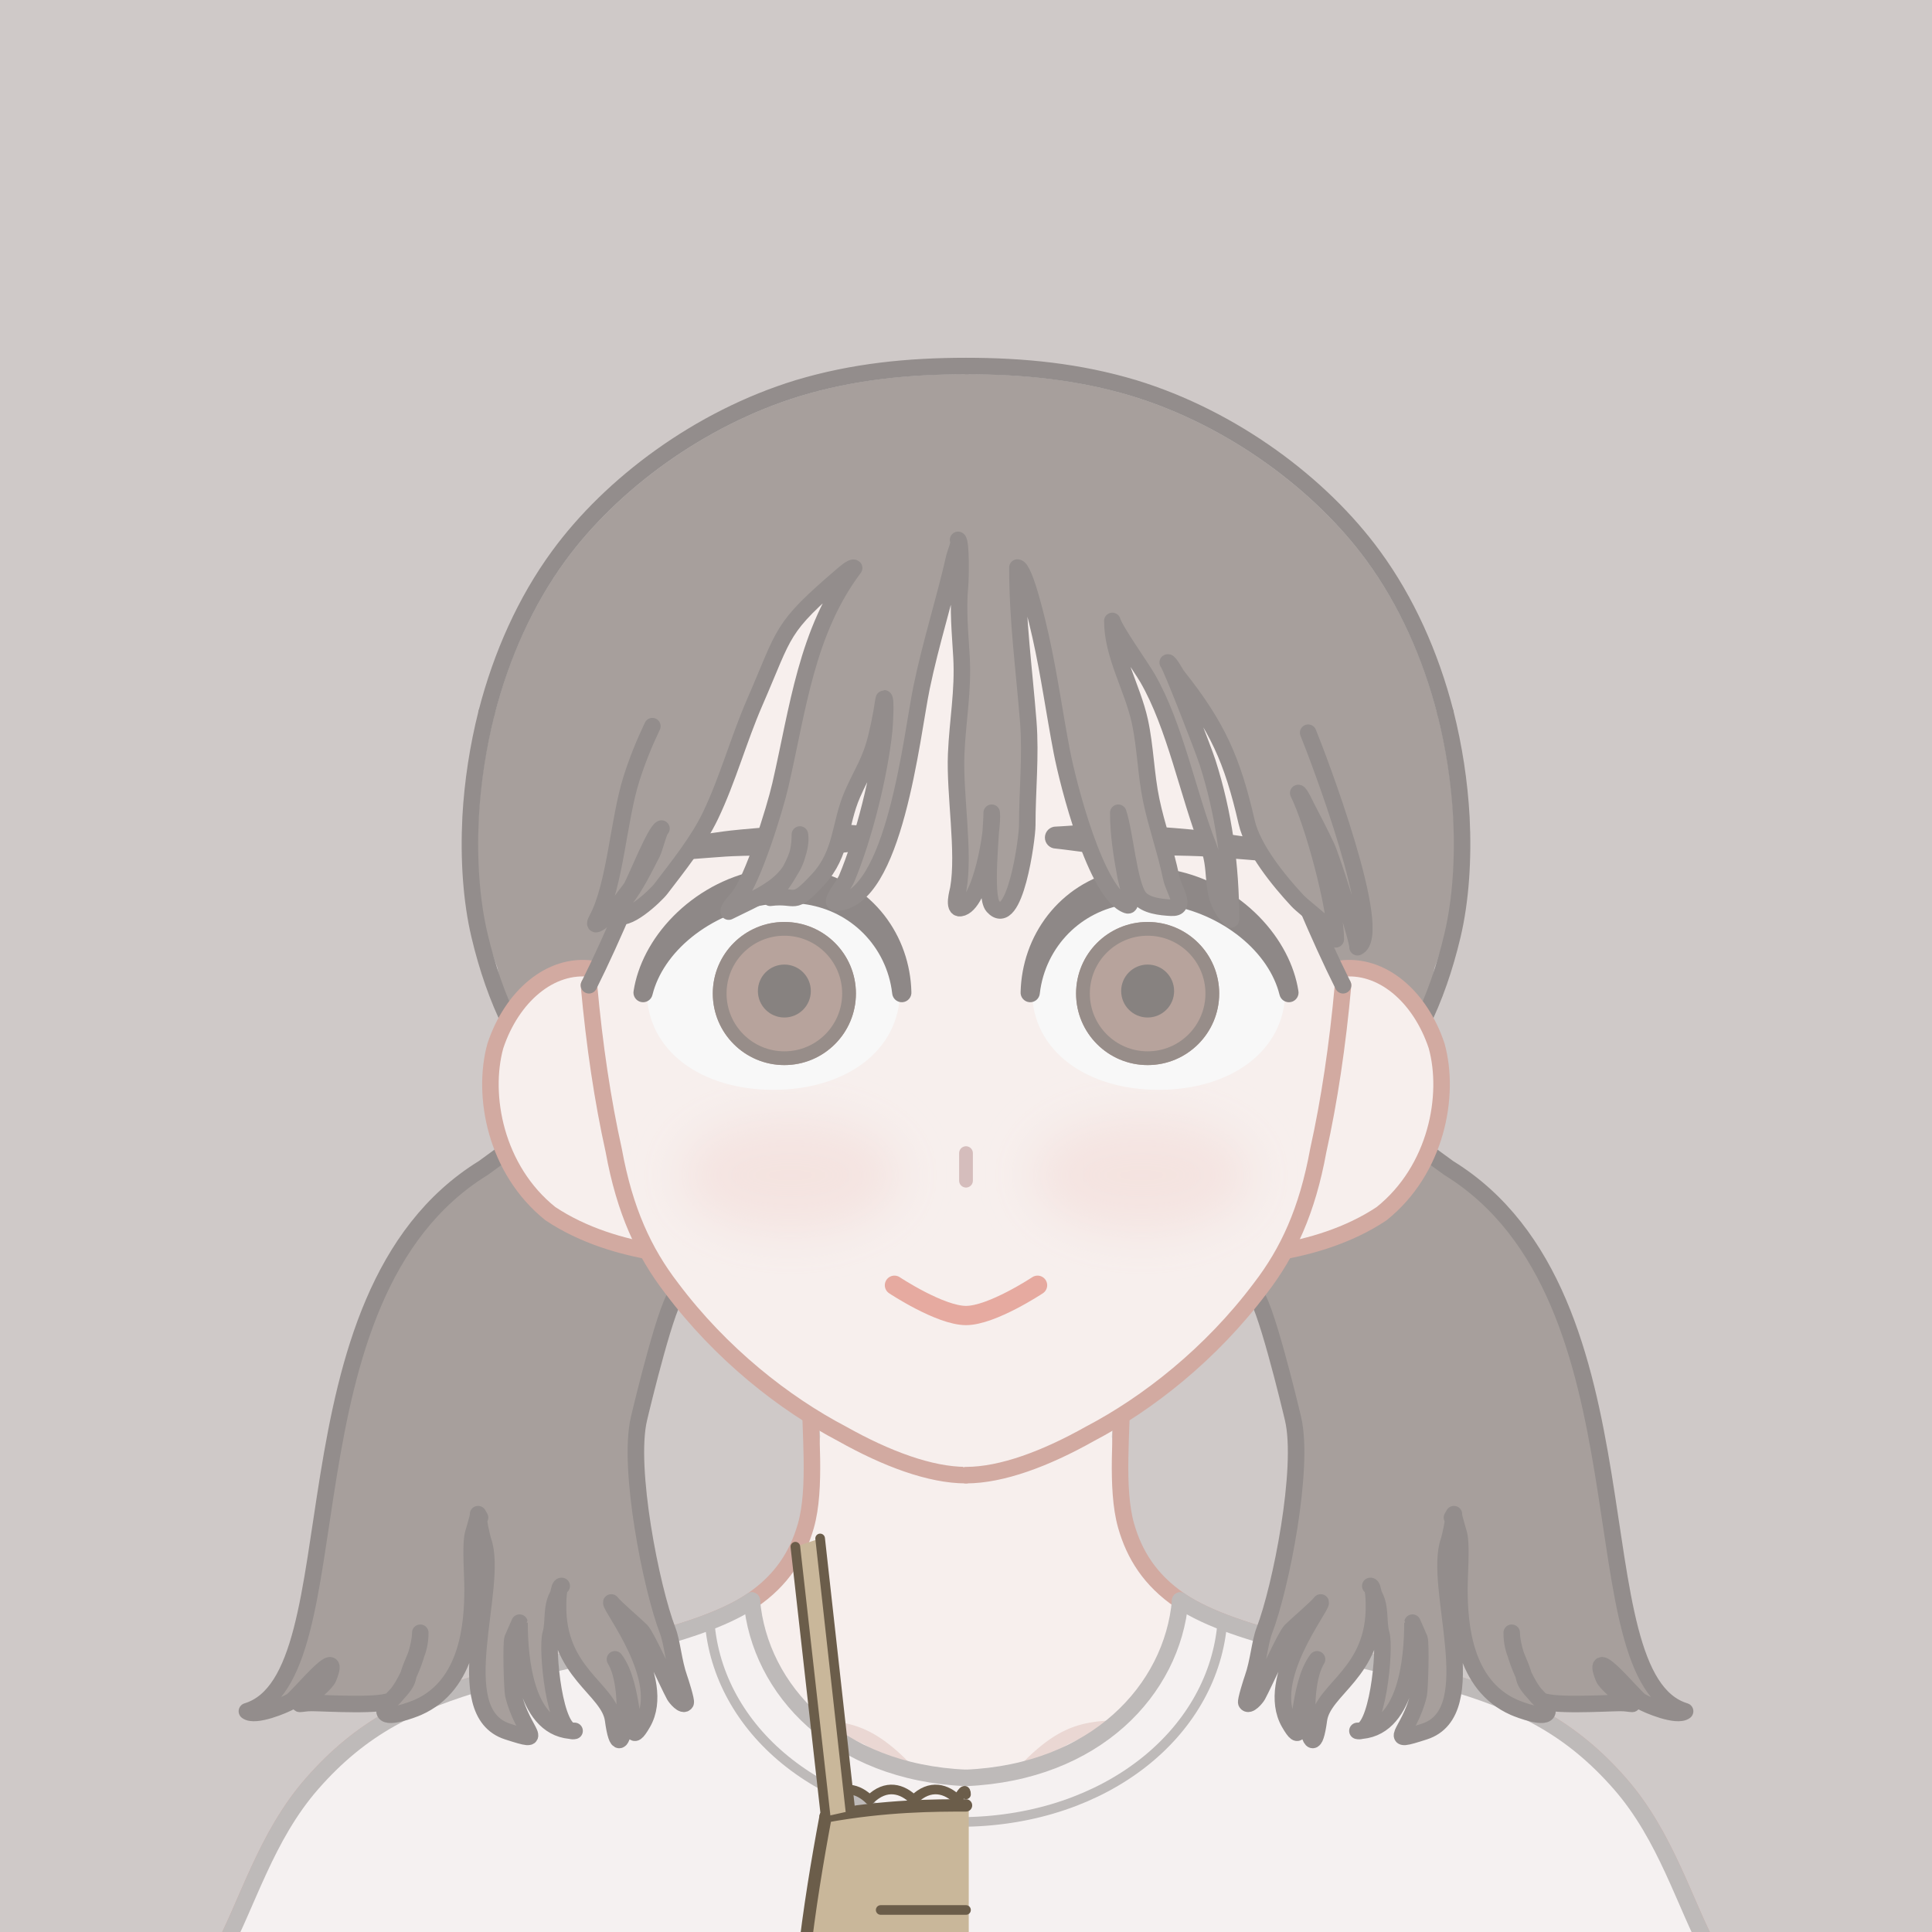
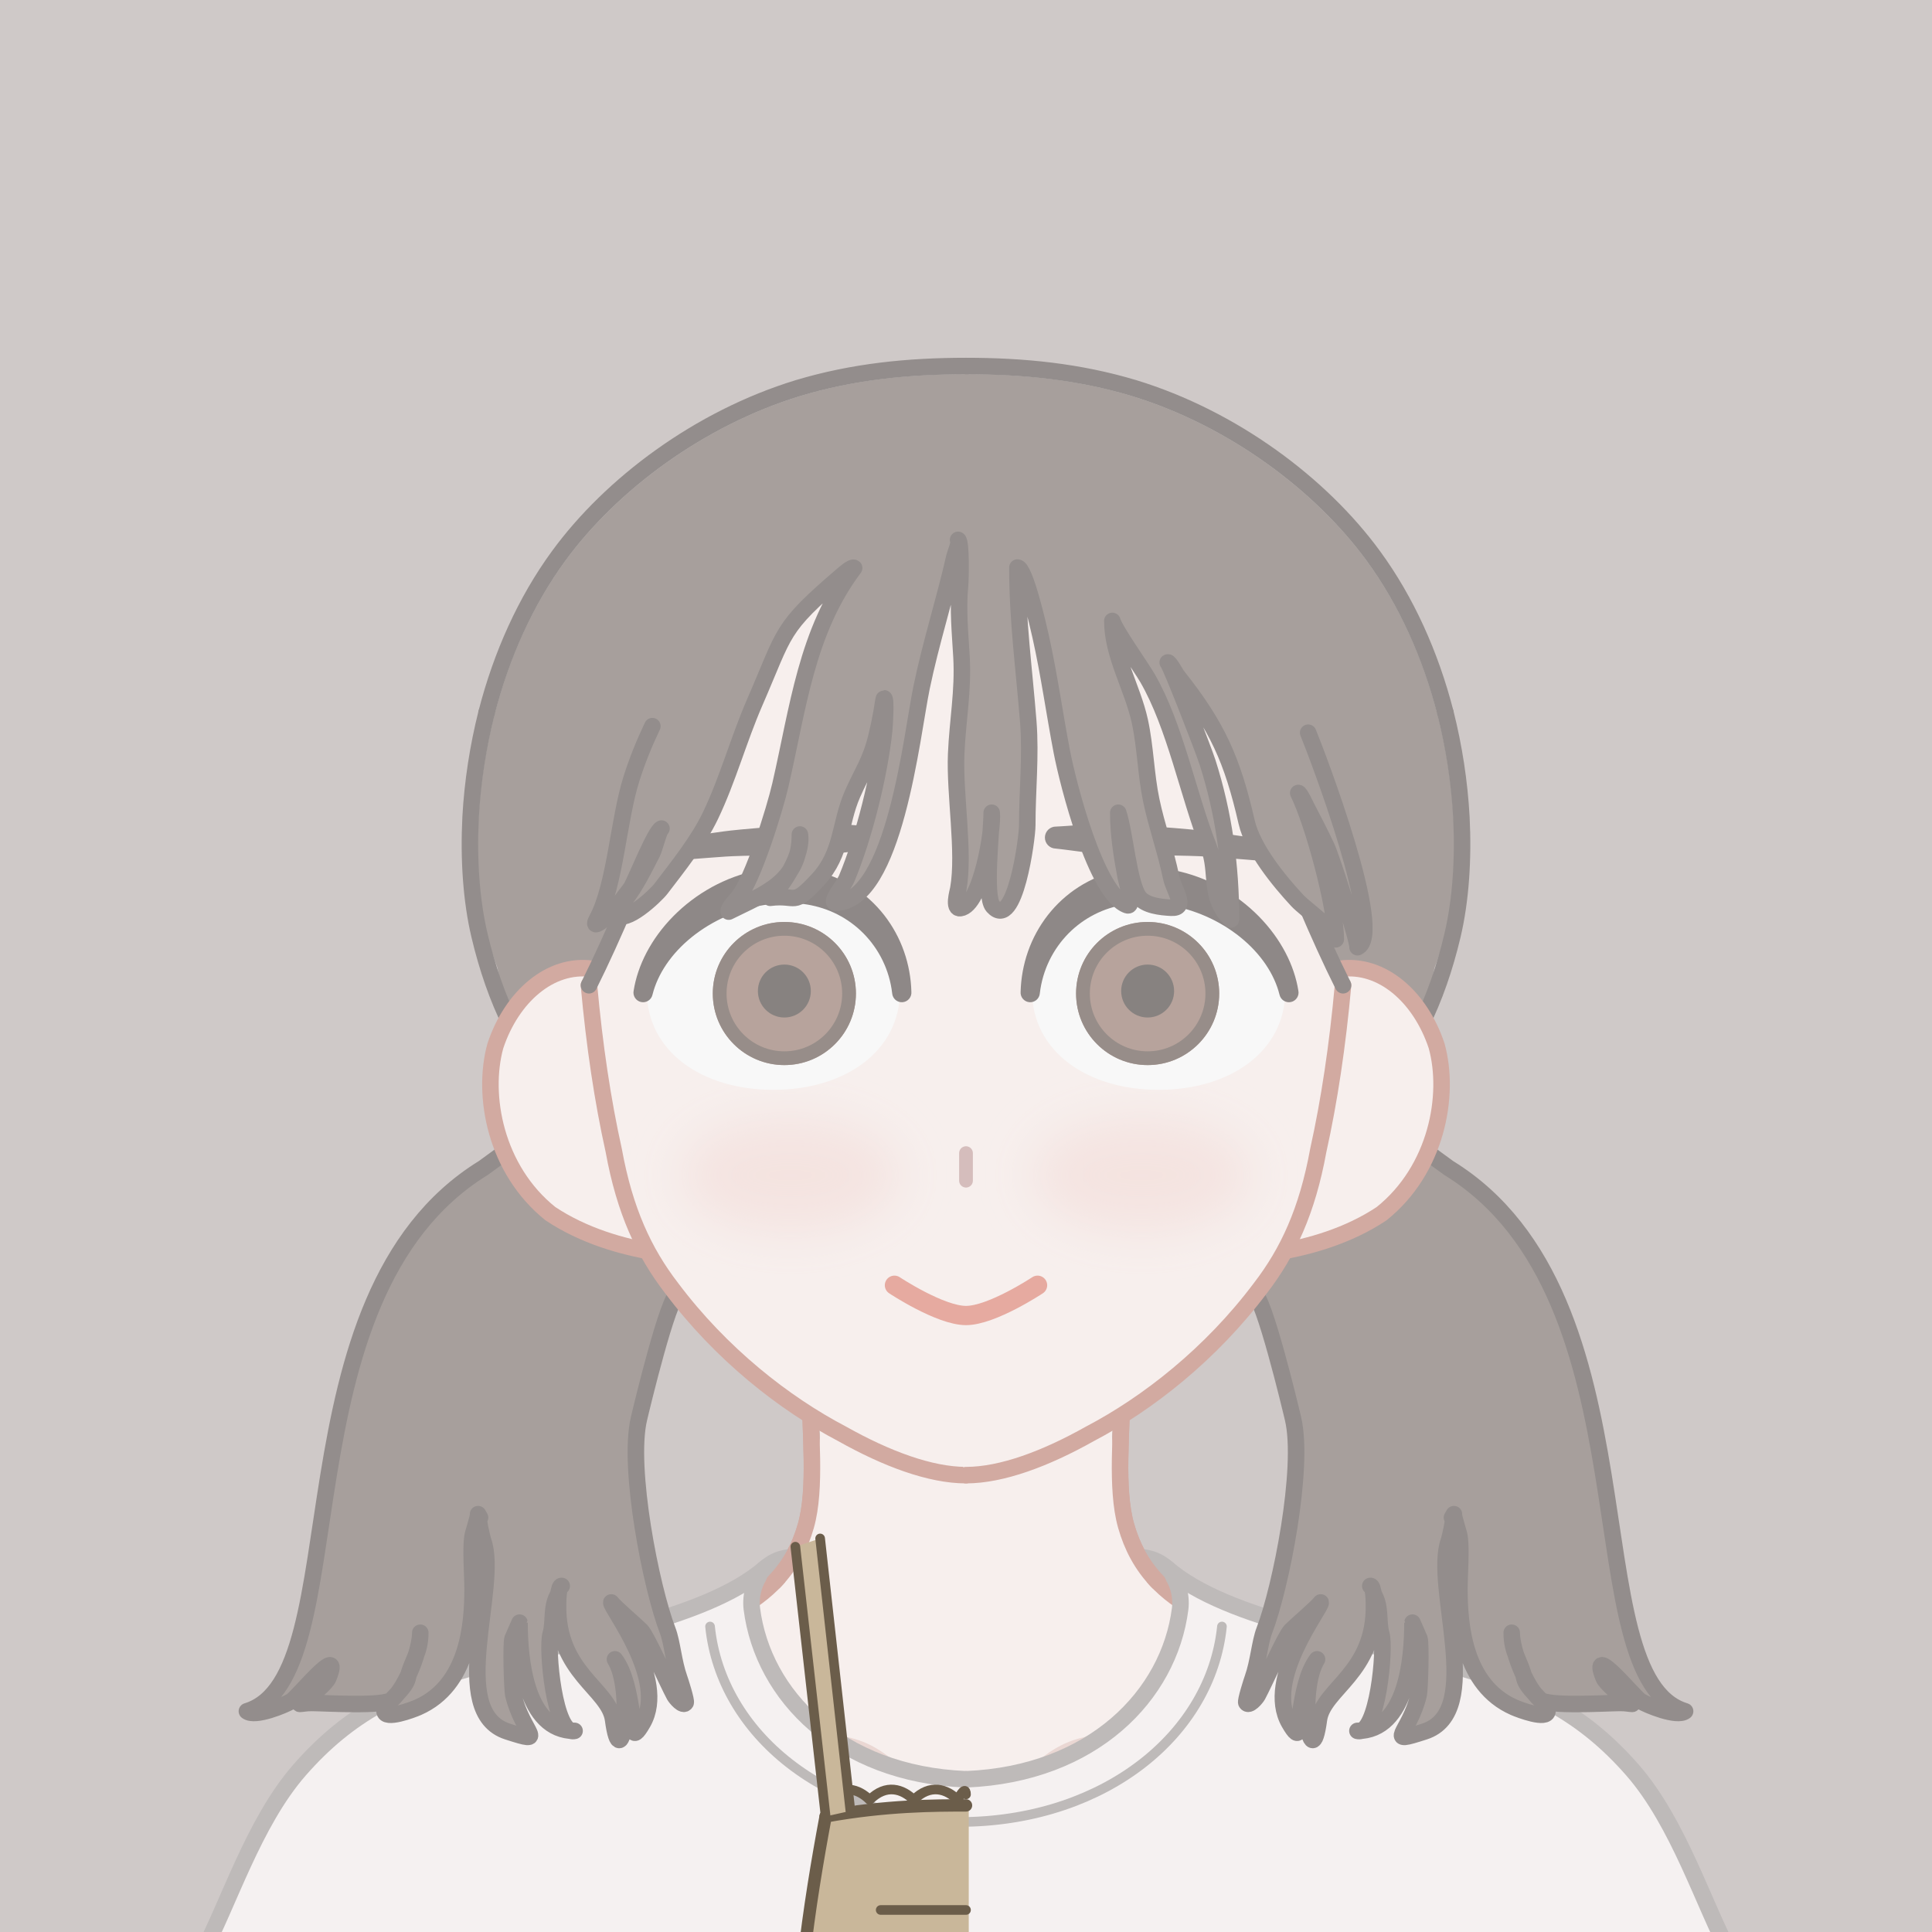
<svg xmlns="http://www.w3.org/2000/svg" width="702" height="702" viewBox="0 0 702 702">
  <g id="_ref">
    <g opacity="0.5">
      <defs>
-         <clipPath id="makeup-blush-clip-path-31">
+         <clipPath id="makeup-blush-clip-path-32">
          <path d="M215.154 389.2 L359.154 389.2 L359.154 464.8 L215.154 464.8 Z" />
        </clipPath>
-         <filter id="makeup-blush-filter-11" filterUnits="userSpaceOnUse" x="218.154" y="377" width="138" height="100" color-interpolation-filters="sRGB">
+         <filter id="makeup-blush-filter-12" filterUnits="userSpaceOnUse" x="218.154" y="377" width="138" height="100" color-interpolation-filters="sRGB">
          <feGaussianBlur in="SourceGraphic" stdDeviation="9" color-interpolation-filters="linearRGB" />
        </filter>
-         <clipPath id="cg-eye1">
+         <clipPath id="cg-eye2">
          <path d="M242 360 C242 338 262 326 288 326 C314 326 334 338 334 360 C334 382 314 396 288 396 C262 396 242 382 242 360 Z" fill="#ffffff" />
        </clipPath>
      </defs>
      <rect width="702" height="702" fill="#ada19f" />
      <g data-layer="body">
        <g>
          <g>
            <path d="M296 490 L298 522 C293.615 554.385 304.615 564.885 259.333 589.667 L210.333 604.167 C118.615 622.385 119.615 639.385 96.5 675.5 L80.5 709 L352 712 L352 490 Z" fill="#fdeeea" />
            <path d="M80.177 709.772 C89.948 691.718 96.554 667.356 113.323 648.166 C131.428 627.449 150.416 618.37 176.588 610.801 C209.733 601.215 252.656 595.455 273.168 581.575 C284.163 574.134 289.86 564.776 292.817 554.408 C296.711 540.759 294.236 520.005 294.407 505.93 C294.426 504.332 294.448 497.885 294.448 490.885" fill="none" stroke="#b46352" stroke-width="6" stroke-linecap="round" stroke-linejoin="round" />
-             <path d="M206.199 621.718 C242.115 627.218 260.37 624.907 278.628 626.62 C302.176 628.831 310.481 624.084 328.115 641.718" fill="none" stroke="#b46352" stroke-width="5" stroke-linecap="round" opacity="0.35" />
+             <path d="M208.379 623.077 C244.052 629.981 262.383 628.387 280.56 630.815 C304.003 633.947 312.488 629.53 329.417 647.841" fill="none" stroke="#b46352" stroke-width="5" stroke-linecap="round" opacity="0.35" />
          </g>
        </g>
        <g transform="translate(702 0) scale(-1 1)">
          <g>
            <path d="M296 490 L298 522 C293.615 554.385 304.615 564.885 259.333 589.667 L210.333 604.167 C118.615 622.385 119.615 639.385 96.5 675.5 L80.5 709 L352 712 L352 490 Z" fill="#fdeeea" />
            <path d="M80.177 709.772 C89.948 691.718 96.554 667.356 113.323 648.166 C131.428 627.449 150.416 618.37 176.588 610.801 C209.733 601.215 252.656 595.455 273.168 581.575 C284.163 574.134 289.86 564.776 292.817 554.408 C296.711 540.759 294.236 520.005 294.407 505.93 C294.426 504.332 294.448 497.885 294.448 490.885" fill="none" stroke="#b46352" stroke-width="6" stroke-linecap="round" stroke-linejoin="round" />
-             <path d="M206.199 621.718 C242.115 627.218 260.37 624.907 278.628 626.62 C302.176 628.831 310.481 624.084 328.115 641.718" fill="none" stroke="#b46352" stroke-width="5" stroke-linecap="round" opacity="0.35" />
+             <path d="M208.379 623.077 C244.052 629.981 262.383 628.387 280.56 630.815 C304.003 633.947 312.488 629.53 329.417 647.841" fill="none" stroke="#b46352" stroke-width="5" stroke-linecap="round" opacity="0.35" />
          </g>
        </g>
      </g>
      <g data-layer="cloth">
        <g>
          <g>
-             <path d="M273.168 581.575 C252.656 595.455 209.733 601.215 176.588 610.801 C150.416 618.37 131.428 627.449 113.323 648.166 C96.554 667.356 89.948 691.718 80.177 709.772 L76 712 L352 712 L352 646 C304 644 276 614 273.168 581.575 Z" fill="#f9f2f1" />
-             <path d="M273.168 581.575 C252.656 595.455 209.733 601.215 176.588 610.801 C150.416 618.37 131.428 627.449 113.323 648.166 C96.554 667.356 89.948 691.718 80.177 709.772" fill="none" stroke="#8b8382" stroke-width="6" stroke-linecap="round" stroke-linejoin="round" />
-             <path d="M273.168 581.575 C276 614 304 644 351 646" fill="none" stroke="#8b8382" stroke-width="6" stroke-linecap="round" stroke-linejoin="round" />
+             <path d="M287.879 565.797 C284.026 565.994 281.02 567.296 278.753 569.214" fill="none" stroke="#8b8382" stroke-width="6" stroke-linecap="round" stroke-linejoin="round" />
+           </g>
+           <g>
+             <path d="M273.168 575.575 C243.359 590.119 202.733 597.965 169.588 607.551 C129.859 621.619 123.678 627.449 105.573 648.166 C88.804 667.356 85.948 688.218 76.177 706.272 L73.25 712.25 L352 712 L352 646 C304 644 274.109 614.869 273.168 575.575 Z" fill="#f9f2f1" />
+             <path d="M278.001 569.742 C255.95 589.066 205.233 596.215 172.088 605.801 C145.916 613.37 126.928 622.449 108.823 643.166 C92.054 662.356 82.948 692.218 73.177 710.272" fill="none" stroke="#8b8382" stroke-width="6" stroke-linecap="round" stroke-linejoin="round" />
            <path d="M258 591 C262 630 300 661 351 662" fill="none" stroke="#8b8382" stroke-width="3.5" stroke-linecap="round" stroke-linejoin="round" />
-           </g>
-         </g>
-         <g transform="translate(702 0) scale(-1 1)">
-           <g>
-             <path d="M273.168 581.575 C252.656 595.455 209.733 601.215 176.588 610.801 C150.416 618.37 131.428 627.449 113.323 648.166 C96.554 667.356 89.948 691.718 80.177 709.772 L76 712 L352 712 L352 646 C304 644 276 614 273.168 581.575 Z" fill="#f9f2f1" />
-             <path d="M273.168 581.575 C252.656 595.455 209.733 601.215 176.588 610.801 C150.416 618.37 131.428 627.449 113.323 648.166 C96.554 667.356 89.948 691.718 80.177 709.772" fill="none" stroke="#8b8382" stroke-width="6" stroke-linecap="round" stroke-linejoin="round" />
-             <path d="M273.168 581.575 C276 614 304 644 351 646" fill="none" stroke="#8b8382" stroke-width="6" stroke-linecap="round" stroke-linejoin="round" />
+             <path d="M278.753 569.214 C274.101 573.151 272.561 579.686 273.19 584.598 C277.219 616.041 304.972 644.552 350.75 646.5" fill="none" stroke="#8b8382" stroke-width="6" stroke-linecap="round" stroke-linejoin="round" />
+           </g>
+         </g>
+         <g transform="translate(702 0) scale(-1 1)">
+           <g>
+             <path d="M287.879 565.797 C284.026 565.994 281.02 567.296 278.753 569.214" fill="none" stroke="#8b8382" stroke-width="6" stroke-linecap="round" stroke-linejoin="round" />
+           </g>
+           <g>
+             <path d="M273.168 575.575 C243.359 590.119 202.733 597.965 169.588 607.551 C129.859 621.619 123.678 627.449 105.573 648.166 C88.804 667.356 85.948 688.218 76.177 706.272 L73.25 712.25 L352 712 L352 646 C304 644 274.109 614.869 273.168 575.575 Z" fill="#f9f2f1" />
+             <path d="M278.001 569.742 C255.95 589.066 205.233 596.215 172.088 605.801 C145.916 613.37 126.928 622.449 108.823 643.166 C92.054 662.356 82.948 692.218 73.177 710.272" fill="none" stroke="#8b8382" stroke-width="6" stroke-linecap="round" stroke-linejoin="round" />
            <path d="M258 591 C262 630 300 661 351 662" fill="none" stroke="#8b8382" stroke-width="3.5" stroke-linecap="round" stroke-linejoin="round" />
+             <path d="M278.753 569.214 C274.101 573.151 272.561 579.686 273.19 584.598 C277.219 616.041 304.972 644.552 350.75 646.5" fill="none" stroke="#8b8382" stroke-width="6" stroke-linecap="round" stroke-linejoin="round" />
+           </g>
+         </g>
+       </g>
+       <g data-layer="skinNeck">
+         <g>
+           <g>
+             <path d="M352 577.869 L352 490 L296 490 L298 522 C294.607 547.062 300.427 559.017 282.246 574.628" fill="#fdeeea" />
+             <path d="M281.339 574.764 C287.189 568.716 290.703 561.82 292.817 554.408 C296.711 540.759 294.236 520.005 294.407 505.93 C294.426 504.332 294.448 497.885 294.448 490.885" fill="none" stroke="#b46352" stroke-width="6" stroke-linecap="round" stroke-linejoin="round" />
+           </g>
+         </g>
+         <g transform="translate(702 0) scale(-1 1)">
+           <g>
+             <path d="M352 577.869 L352 490 L296 490 L298 522 C294.607 547.062 300.427 559.017 282.246 574.628" fill="#fdeeea" />
+             <path d="M281.339 574.764 C287.189 568.716 290.703 561.82 292.817 554.408 C296.711 540.759 294.236 520.005 294.407 505.93 C294.426 504.332 294.448 497.885 294.448 490.885" fill="none" stroke="#b46352" stroke-width="6" stroke-linecap="round" stroke-linejoin="round" />
          </g>
        </g>
      </g>
      <g data-layer="hairMid">
        <g>
          <g>
            <path d="M246.346 470.051 C252.058 457.884 251.33 448.199 243.07 434.669 C238.956 426.719 237.325 420.839 228.711 415.289 C206.623 401.069 195.92 409.499 175.625 424.389 C99.328 471.409 130.552 609.403 89.711 621.793 C92.696 624.063 103.403 619.583 105.822 618.153 C108.255 616.713 124.757 596.133 119.336 609.653 C118.582 611.533 113.631 615.683 111.427 617.133 C106.635 620.283 109.057 618.723 113.403 618.773 C118.927 618.823 139.489 620.153 142.388 617.583 C147.818 612.773 152.711 599.273 152.711 593.263 C152.711 600.773 149.385 603.763 148.149 609.773 C147.304 613.873 139.593 619.023 139.706 621.733 C139.843 625.043 149.803 621.283 151.883 620.363 C170.299 612.233 171.711 589.693 171.711 577.413 C171.711 572.163 170.979 563.063 171.67 558.353 C171.876 556.953 173.9 551.093 173.711 550.173 C173.96 550.589 174.197 551.005 174.421 551.422 L174.11 550.922 C173.439 551.258 175.192 558.829 175.579 559.922 C181.477 576.576 162.297 622.015 184.409 629.153 C199.261 633.947 190.038 630.137 186.546 615.971 C186.03 613.875 185.61 597.159 186.226 595.409 C186.446 594.785 188.796 589.666 188.777 589.589 C188.777 602.195 190.785 628.922 208.777 628.922 C201.455 630.753 198.534 598.933 200.068 593.773 C201.338 589.499 200.169 584.271 202.538 579.84 C203.243 578.52 203.238 576.081 204.11 576.256 C202.849 576.003 202.797 581.895 202.777 582.922 C202.285 607.842 221.252 613.552 222.777 624.922 C225.695 646.676 230.392 614.04 223.444 602.922 C227.157 607.873 228.466 615.721 229.444 621.589 C230.324 626.871 228.975 634.026 233.57 626.033 C242.692 610.164 221.67 584.015 222.11 582.256 C223.525 584.142 230.728 590.225 232.983 592.471 C235.024 594.505 242.514 611.398 245.016 616.038 C245.475 616.889 248.24 620.248 249.146 618.672 C249.502 618.052 247.263 611.007 246.804 609.719 C244.719 603.857 244.271 596.797 242.595 592.453 C236.61 576.947 227.965 533.366 232.163 515.515 C233.177 511.198 242.851 470.916 246.346 470.051 Z" fill="#5d4e48" stroke="#352a27" stroke-width="6" stroke-linecap="round" stroke-linejoin="round" />
          </g>
        </g>
        <g transform="translate(702 0) scale(-1 1)">
          <g>
            <path d="M246.346 470.051 C252.058 457.884 251.33 448.199 243.07 434.669 C238.956 426.719 237.325 420.839 228.711 415.289 C206.623 401.069 195.92 409.499 175.625 424.389 C99.328 471.409 130.552 609.403 89.711 621.793 C92.696 624.063 103.403 619.583 105.822 618.153 C108.255 616.713 124.757 596.133 119.336 609.653 C118.582 611.533 113.631 615.683 111.427 617.133 C106.635 620.283 109.057 618.723 113.403 618.773 C118.927 618.823 139.489 620.153 142.388 617.583 C147.818 612.773 152.711 599.273 152.711 593.263 C152.711 600.773 149.385 603.763 148.149 609.773 C147.304 613.873 139.593 619.023 139.706 621.733 C139.843 625.043 149.803 621.283 151.883 620.363 C170.299 612.233 171.711 589.693 171.711 577.413 C171.711 572.163 170.979 563.063 171.67 558.353 C171.876 556.953 173.9 551.093 173.711 550.173 C173.96 550.589 174.197 551.005 174.421 551.422 L174.11 550.922 C173.439 551.258 175.192 558.829 175.579 559.922 C181.477 576.576 162.297 622.015 184.409 629.153 C199.261 633.947 190.038 630.137 186.546 615.971 C186.03 613.875 185.61 597.159 186.226 595.409 C186.446 594.785 188.796 589.666 188.777 589.589 C188.777 602.195 190.785 628.922 208.777 628.922 C201.455 630.753 198.534 598.933 200.068 593.773 C201.338 589.499 200.169 584.271 202.538 579.84 C203.243 578.52 203.238 576.081 204.11 576.256 C202.849 576.003 202.797 581.895 202.777 582.922 C202.285 607.842 221.252 613.552 222.777 624.922 C225.695 646.676 230.392 614.04 223.444 602.922 C227.157 607.873 228.466 615.721 229.444 621.589 C230.324 626.871 228.975 634.026 233.57 626.033 C242.692 610.164 221.67 584.015 222.11 582.256 C223.525 584.142 230.728 590.225 232.983 592.471 C235.024 594.505 242.514 611.398 245.016 616.038 C245.475 616.889 248.24 620.248 249.146 618.672 C249.502 618.052 247.263 611.007 246.804 609.719 C244.719 603.857 244.271 596.797 242.595 592.453 C236.61 576.947 227.965 533.366 232.163 515.515 C233.177 511.198 242.851 470.916 246.346 470.051 Z" fill="#5d4e48" stroke="#352a27" stroke-width="6" stroke-linecap="round" stroke-linejoin="round" />
          </g>
        </g>
      </g>
      <g data-layer="hairBase">
        <g>
          <g>
            <path d="M352 381.448 L352 135.951 L351.016 135.951 C330.344 135.951 310.656 137.919 290.968 143.826 C255.53 154.654 224.03 178.279 205.327 203.873 C186.623 229.467 175.795 262.936 173.826 297.39 C172.842 317.077 174.811 336.765 180.717 351.531 C182.027 358.081 184.209 364.632 187.262 370.602 C187.365 370.682 201.168 393.038 203.562 396.448 C204.832 398.257 211.612 404.019 213.517 405.842 C223.248 415.153 227.833 417.061 239.562 423.948 C253.821 432.321 287.168 441.633 303.192 437.819 C328.028 431.907 350.54 430.17 351.074 398.222 C351.102 396.519 351.452 381.949 352 381.448 Z" fill="#5d4e48" />
          </g>
          <g>
            <path d="M351 133 C330 133 310 135 290 141 C254 152 222 176 203 202 C191 218.4 182.2 238 176.8 259" fill="none" stroke="#352a27" stroke-width="6" stroke-linecap="round" stroke-linejoin="round" />
          </g>
          <g>
            <path d="M176.8 259 C173.7 271.3 171.7 284.1 171 297 C170.247 312.067 171.196 327.134 174.275 340.064 C179.731 362.97 189.199 384.12 205.639 400.625 C218.159 413.194 231.61 422.103 248.042 428.491 C248.47 428.658 248.896 428.816 249.319 428.964 C252.635 430.122 260.334 430.818 262.896 432.282" fill="none" stroke="#352a27" stroke-width="6" stroke-linecap="round" stroke-linejoin="round" />
          </g>
        </g>
        <g transform="translate(702 0) scale(-1 1)">
          <g>
            <path d="M352 381.448 L352 135.951 L351.016 135.951 C330.344 135.951 310.656 137.919 290.968 143.826 C255.53 154.654 224.03 178.279 205.327 203.873 C186.623 229.467 175.795 262.936 173.826 297.39 C172.842 317.077 174.811 336.765 180.717 351.531 C182.027 358.081 184.209 364.632 187.262 370.602 C187.365 370.682 201.168 393.038 203.562 396.448 C204.832 398.257 211.612 404.019 213.517 405.842 C223.248 415.153 227.833 417.061 239.562 423.948 C253.821 432.321 287.168 441.633 303.192 437.819 C328.028 431.907 350.54 430.17 351.074 398.222 C351.102 396.519 351.452 381.949 352 381.448 Z" fill="#5d4e48" />
          </g>
          <g>
            <path d="M351 133 C330 133 310 135 290 141 C254 152 222 176 203 202 C191 218.4 182.2 238 176.8 259" fill="none" stroke="#352a27" stroke-width="6" stroke-linecap="round" stroke-linejoin="round" />
          </g>
          <g>
            <path d="M176.8 259 C173.7 271.3 171.7 284.1 171 297 C170.247 312.067 171.196 327.134 174.275 340.064 C179.731 362.97 189.199 384.12 205.639 400.625 C218.159 413.194 231.61 422.103 248.042 428.491 C248.47 428.658 248.896 428.816 249.319 428.964 C252.635 430.122 260.334 430.818 262.896 432.282" fill="none" stroke="#352a27" stroke-width="6" stroke-linecap="round" stroke-linejoin="round" />
          </g>
        </g>
      </g>
      <g data-layer="ear">
        <g>
          <g>
            <path d="M215 352 C200 350 186 362 180 380 C175 398 180 425 200 441 C212 449 226 453 238 455 L225 380 Z" fill="#fdeeea" />
            <path d="M215 352 C200 350 186 362 180 380 C175 398 180 425 200 441 C212 449 226 453 238 455" fill="none" stroke="#b46352" stroke-width="6" stroke-linecap="round" stroke-linejoin="round" />
          </g>
        </g>
        <g transform="translate(702 0) scale(-1 1)">
          <g>
            <path d="M215 352 C200 350 186 362 180 380 C175 398 180 425 200 441 C212 449 226 453 238 455 L225 380 Z" fill="#fdeeea" />
            <path d="M215 352 C200 350 186 362 180 380 C175 398 180 425 200 441 C212 449 226 453 238 455" fill="none" stroke="#b46352" stroke-width="6" stroke-linecap="round" stroke-linejoin="round" />
          </g>
        </g>
      </g>
      <g data-layer="face">
        <g>
          <g>
            <path d="M352 200 L351 200 C322 200 296 208 278 228 C262 246 250 272 240 298 C232 318 223 340 214 358 C216 380 219 400 223 418 C227 440 234 455 244 468 C262 492 285 510 306 521 C322 530 338 536 351 536 L352 536 Z" fill="#fdeeea" />
            <path d="M214 358 C216 380 219 400 223 418 C227 440 234 455 244 468 C262 492 285 510 306 521 C322 530 338 536 351 536" fill="none" stroke="#b46352" stroke-width="6" stroke-linecap="round" stroke-linejoin="round" />
          </g>
        </g>
        <g transform="translate(702 0) scale(-1 1)">
          <g>
            <path d="M352 200 L351 200 C322 200 296 208 278 228 C262 246 250 272 240 298 C232 318 223 340 214 358 C216 380 219 400 223 418 C227 440 234 455 244 468 C262 492 285 510 306 521 C322 530 338 536 351 536 L352 536 Z" fill="#fdeeea" />
            <path d="M214 358 C216 380 219 400 223 418 C227 440 234 455 244 468 C262 492 285 510 306 521 C322 530 338 536 351 536" fill="none" stroke="#b46352" stroke-width="6" stroke-linecap="round" stroke-linejoin="round" />
          </g>
        </g>
      </g>
      <g data-layer="makeup">
        <g>
          <g>
-             <g clip-path="url(#makeup-blush-clip-path-31)">
-               <g filter="url(#makeup-blush-filter-11)">
+             <g clip-path="url(#makeup-blush-clip-path-32)">
+               <g filter="url(#makeup-blush-filter-12)">
                <ellipse cx="287.154" cy="427" rx="40" ry="21" fill="#f3bfb8" opacity="0.5" />
              </g>
            </g>
          </g>
        </g>
        <g transform="translate(702 0) scale(-1 1)">
          <g>
-             <g clip-path="url(#makeup-blush-clip-path-31)">
-               <g filter="url(#makeup-blush-filter-11)">
+             <g clip-path="url(#makeup-blush-clip-path-32)">
+               <g filter="url(#makeup-blush-filter-12)">
                <ellipse cx="287.154" cy="427" rx="40" ry="21" fill="#f3bfb8" opacity="0.5" />
              </g>
            </g>
          </g>
        </g>
      </g>
      <g data-layer="mouth">
        <g>
          <path d="M351 419 L351 429" fill="none" stroke="#b98a88" stroke-width="5" stroke-linecap="round" />
        </g>
        <g>
          <path d="M325 467 C325 467 341.59 478 351 478 C360.41 478 377 467 377 467" fill="none" stroke="#dc6450" stroke-width="7" stroke-linecap="round" stroke-linejoin="round" />
        </g>
      </g>
      <g data-layer="eye">
        <g transform="translate(285 361) scale(1) translate(-292 -361)">
          <path d="M242 360 C242 338 262 326 288 326 C314 326 334 338 334 360 C334 382 314 396 288 396 C262 396 242 382 242 360 Z" fill="#ffffff" />
-           <g clip-path="url(#cg-eye1)">
+           <g clip-path="url(#cg-eye2)">
            <g transform="translate(292 361) scale(0.26)">
              <g transform="translate(-110 -110) scale(1)">
                <g>
                  <circle cx="110" cy="110" r="100" fill="#7e5647" />
                  <circle cx="110" cy="106.526" r="37" fill="#1e1410" />
                </g>
              </g>
            </g>
            <circle cx="292" cy="361" r="23.5" fill="none" stroke="#3e2a22" stroke-width="5" />
          </g>
          <g>
            <polygon points="237.252,359.897 237.551,358.24 237.883,356.76 237.941,356.513 238.406,354.792 238.803,353.526 238.951,353.061 239.578,351.317 239.962,350.368 240.28,349.584 241.058,347.862 241.344,347.294 241.925,346.127 242.867,344.408 242.928,344.314 243.885,342.708 244.617,341.579 244.985,341.016 246.164,339.343 246.569,338.814 247.417,337.698 248.568,336.29 248.745,336.08 250.15,334.489 250.84,333.764 251.624,332.938 253.169,331.426 253.251,331.357 254.778,329.959 255.664,329.208 256.451,328.542 258.188,327.176 258.338,327.071 259.976,325.871 260.978,325.193 261.816,324.627 263.713,323.445 263.884,323.351 265.648,322.334 266.723,321.768 267.619,321.299 269.636,320.333 269.832,320.251 271.687,319.443 272.839,318.994 273.747,318.642 275.844,317.917 276.12,317.835 277.977,317.271 279.259,316.935 280.089,316.72 282.225,316.252 282.674,316.172 284.386,315.867 285.904,315.658 286.538,315.572 288.676,315.367 289.401,315.327 290.829,315.25 292.642,315.226 293.004,315.221 295.029,315.28 296.147,315.36 297.018,315.423 298.974,315.649 299.642,315.754 300.899,315.956 302.839,316.351 303.092,316.412 304.736,316.824 306.239,317.271 306.592,317.373 308.418,318.001 309.548,318.446 310.23,318.713 311.993,319.495 312.749,319.869 313.708,320.347 315.391,321.276 315.82,321.534 317.035,322.277 318.624,323.341 318.745,323.424 320.158,324.467 321.316,325.4 321.654,325.667 323.091,326.923 323.903,327.696 324.47,328.235 325.79,329.602 326.297,330.172 327.055,331.028 328.256,332.499 328.49,332.806 329.392,334.018 330.352,335.425 330.465,335.582 331.471,337.186 332.122,338.33 332.409,338.828 333.281,340.508 333.67,341.338 334.08,342.214 334.808,343.949 334.992,344.434 335.468,345.715 336.057,347.505 336.088,347.599 336.571,349.304 336.901,350.668 337.014,351.126 337.388,352.973 337.543,353.928 337.688,354.817 337.915,356.668 337.962,357.21 338.072,358.537 338.153,360.357 338.146,361.044 338.006,361.715 337.737,362.346 337.35,362.913 336.861,363.394 336.286,363.769 335.65,364.026 334.976,364.153 334.29,364.146 333.618,364.006 332.987,363.737 332.42,363.35 331.94,362.861 331.564,362.286 331.308,361.65 331.18,360.976 330.952,359.311 330.741,358.141 330.667,357.75 330.321,356.221 330.125,355.498 329.911,354.712 329.435,353.212 329.326,352.918 328.903,351.751 328.295,350.262 328.289,350.247 332.186,348.915 328.346,350.404 327.667,348.922 327.122,347.855 326.963,347.551 326.209,346.222 325.793,345.553 325.404,344.931 324.546,343.673 324.313,343.364 323.644,342.461 322.641,341.211 326.581,338.437 322.758,341.37 322.695,341.298 321.707,340.166 320.806,339.215 320.678,339.088 319.611,338.057 318.914,337.435 318.503,337.07 317.368,336.138 316.918,335.8 316.202,335.257 315.002,334.422 314.826,334.316 313.769,333.636 312.455,332.862 312.429,332.847 315.575,328.126 312.628,332.973 311.255,332.235 310.187,331.716 309.949,331.605 308.63,331.03 307.86,330.729 307.304,330.513 305.949,330.043 305.483,329.903 304.56,329.62 303.179,329.254 303.067,329.233 301.785,328.941 300.369,328.674 300.36,328.676 298.901,328.459 297.886,328.344 297.468,328.298 296.013,328.186 295.393,328.162 294.522,328.124 292.996,328.113 292.886,328.117 291.308,328.156 290.115,328.224 289.625,328.251 287.955,328.397 287.555,328.445 286.26,328.598 284.767,328.824 284.542,328.856 282.84,329.164 282.225,329.296 281.147,329.526 279.48,329.94 279.412,329.953 277.697,330.432 276.975,330.658 276,330.962 274.294,331.56 274.289,331.557 272.589,332.208 271.847,332.519 270.917,332.909 269.253,333.675 269.166,333.715 266.483,328.557 269.341,333.62 267.607,334.487 266.89,334.872 265.995,335.352 264.409,336.278 264.333,336.322 261.3,331.723 264.49,336.215 262.858,337.24 262.157,337.711 261.347,338.255 259.821,339.363 259.808,339.373 256.523,335.37 259.946,339.255 258.454,340.418 257.716,341.032 257.083,341.559 255.762,342.739 255.685,342.806 254.501,343.949 253.647,344.833 253.301,345.188 252.159,346.459 251.834,346.845 251.082,347.752 250.048,349.104 250.03,349.127 246.472,346.733 250.12,348.988 249.134,350.389 248.514,351.347 248.254,351.743 247.457,353.088 247.132,353.691 246.724,354.451 246.056,355.833 245.922,356.135 245.462,357.208 244.942,358.578 244.909,358.668 244.488,359.962 244.081,361.436 243.865,362.087 243.527,362.684 243.078,363.203 242.537,363.625 241.924,363.933 241.262,364.116 240.578,364.166 239.897,364.081 239.246,363.865 238.649,363.527 238.13,363.078 237.708,362.537 237.4,361.924 237.218,361.262 237.168,360.578" fill="#2b201d" />
          </g>
        </g>
        <g transform="translate(702 0) scale(-1 1)">
          <g transform="translate(285 361) scale(1) translate(-292 -361)">
            <path d="M242 360 C242 338 262 326 288 326 C314 326 334 338 334 360 C334 382 314 396 288 396 C262 396 242 382 242 360 Z" fill="#ffffff" />
-             <g clip-path="url(#cg-eye1)">
+             <g clip-path="url(#cg-eye2)">
              <g transform="translate(292 361) scale(0.26)">
                <g transform="translate(-110 -110) scale(1)">
                  <g>
                    <circle cx="110" cy="110" r="100" fill="#7e5647" />
                    <circle cx="110" cy="106.526" r="37" fill="#1e1410" />
                  </g>
                </g>
              </g>
              <circle cx="292" cy="361" r="23.5" fill="none" stroke="#3e2a22" stroke-width="5" />
            </g>
            <g>
              <polygon points="237.252,359.897 237.551,358.24 237.883,356.76 237.941,356.513 238.406,354.792 238.803,353.526 238.951,353.061 239.578,351.317 239.962,350.368 240.28,349.584 241.058,347.862 241.344,347.294 241.925,346.127 242.867,344.408 242.928,344.314 243.885,342.708 244.617,341.579 244.985,341.016 246.164,339.343 246.569,338.814 247.417,337.698 248.568,336.29 248.745,336.08 250.15,334.489 250.84,333.764 251.624,332.938 253.169,331.426 253.251,331.357 254.778,329.959 255.664,329.208 256.451,328.542 258.188,327.176 258.338,327.071 259.976,325.871 260.978,325.193 261.816,324.627 263.713,323.445 263.884,323.351 265.648,322.334 266.723,321.768 267.619,321.299 269.636,320.333 269.832,320.251 271.687,319.443 272.839,318.994 273.747,318.642 275.844,317.917 276.12,317.835 277.977,317.271 279.259,316.935 280.089,316.72 282.225,316.252 282.674,316.172 284.386,315.867 285.904,315.658 286.538,315.572 288.676,315.367 289.401,315.327 290.829,315.25 292.642,315.226 293.004,315.221 295.029,315.28 296.147,315.36 297.018,315.423 298.974,315.649 299.642,315.754 300.899,315.956 302.839,316.351 303.092,316.412 304.736,316.824 306.239,317.271 306.592,317.373 308.418,318.001 309.548,318.446 310.23,318.713 311.993,319.495 312.749,319.869 313.708,320.347 315.391,321.276 315.82,321.534 317.035,322.277 318.624,323.341 318.745,323.424 320.158,324.467 321.316,325.4 321.654,325.667 323.091,326.923 323.903,327.696 324.47,328.235 325.79,329.602 326.297,330.172 327.055,331.028 328.256,332.499 328.49,332.806 329.392,334.018 330.352,335.425 330.465,335.582 331.471,337.186 332.122,338.33 332.409,338.828 333.281,340.508 333.67,341.338 334.08,342.214 334.808,343.949 334.992,344.434 335.468,345.715 336.057,347.505 336.088,347.599 336.571,349.304 336.901,350.668 337.014,351.126 337.388,352.973 337.543,353.928 337.688,354.817 337.915,356.668 337.962,357.21 338.072,358.537 338.153,360.357 338.146,361.044 338.006,361.715 337.737,362.346 337.35,362.913 336.861,363.394 336.286,363.769 335.65,364.026 334.976,364.153 334.29,364.146 333.618,364.006 332.987,363.737 332.42,363.35 331.94,362.861 331.564,362.286 331.308,361.65 331.18,360.976 330.952,359.311 330.741,358.141 330.667,357.75 330.321,356.221 330.125,355.498 329.911,354.712 329.435,353.212 329.326,352.918 328.903,351.751 328.295,350.262 328.289,350.247 332.186,348.915 328.346,350.404 327.667,348.922 327.122,347.855 326.963,347.551 326.209,346.222 325.793,345.553 325.404,344.931 324.546,343.673 324.313,343.364 323.644,342.461 322.641,341.211 326.581,338.437 322.758,341.37 322.695,341.298 321.707,340.166 320.806,339.215 320.678,339.088 319.611,338.057 318.914,337.435 318.503,337.07 317.368,336.138 316.918,335.8 316.202,335.257 315.002,334.422 314.826,334.316 313.769,333.636 312.455,332.862 312.429,332.847 315.575,328.126 312.628,332.973 311.255,332.235 310.187,331.716 309.949,331.605 308.63,331.03 307.86,330.729 307.304,330.513 305.949,330.043 305.483,329.903 304.56,329.62 303.179,329.254 303.067,329.233 301.785,328.941 300.369,328.674 300.36,328.676 298.901,328.459 297.886,328.344 297.468,328.298 296.013,328.186 295.393,328.162 294.522,328.124 292.996,328.113 292.886,328.117 291.308,328.156 290.115,328.224 289.625,328.251 287.955,328.397 287.555,328.445 286.26,328.598 284.767,328.824 284.542,328.856 282.84,329.164 282.225,329.296 281.147,329.526 279.48,329.94 279.412,329.953 277.697,330.432 276.975,330.658 276,330.962 274.294,331.56 274.289,331.557 272.589,332.208 271.847,332.519 270.917,332.909 269.253,333.675 269.166,333.715 266.483,328.557 269.341,333.62 267.607,334.487 266.89,334.872 265.995,335.352 264.409,336.278 264.333,336.322 261.3,331.723 264.49,336.215 262.858,337.24 262.157,337.711 261.347,338.255 259.821,339.363 259.808,339.373 256.523,335.37 259.946,339.255 258.454,340.418 257.716,341.032 257.083,341.559 255.762,342.739 255.685,342.806 254.501,343.949 253.647,344.833 253.301,345.188 252.159,346.459 251.834,346.845 251.082,347.752 250.048,349.104 250.03,349.127 246.472,346.733 250.12,348.988 249.134,350.389 248.514,351.347 248.254,351.743 247.457,353.088 247.132,353.691 246.724,354.451 246.056,355.833 245.922,356.135 245.462,357.208 244.942,358.578 244.909,358.668 244.488,359.962 244.081,361.436 243.865,362.087 243.527,362.684 243.078,363.203 242.537,363.625 241.924,363.933 241.262,364.116 240.578,364.166 239.897,364.081 239.246,363.865 238.649,363.527 238.13,363.078 237.708,362.537 237.4,361.924 237.218,361.262 237.168,360.578" fill="#2b201d" />
            </g>
          </g>
        </g>
      </g>
      <g data-layer="hairLine">
        <g>
          <g>
            <path d="M351 200 C322 200 296 208 278 228 C262 246 250 272 240 298 C232 318 223 340 214 358" fill="none" stroke="#352a27" stroke-width="6" stroke-linecap="round" stroke-linejoin="round" />
          </g>
        </g>
        <g transform="translate(702 0) scale(-1 1)">
          <g>
            <path d="M351 200 C322 200 296 208 278 228 C262 246 250 272 240 298 C232 318 223 340 214 358" fill="none" stroke="#352a27" stroke-width="6" stroke-linecap="round" stroke-linejoin="round" />
          </g>
        </g>
      </g>
      <g data-layer="brow">
        <g>
          <g transform="translate(-7 0)">
            <g>
              <g>
                <path d="M251.563 304.691 L255.184 304.191 L258.804 303.682 L262.422 303.165 L264.202 302.909 L266.052 302.647 L269.671 302.131 L269.885 302.102 L272.476 301.783 L273.478 301.681 L276.448 301.377 L277.18 301.313 L280.822 300.993 L282.158 300.878 L284.513 300.7 L288.158 300.433 L290.032 300.3 L291.841 300.188 L295.489 299.974 L299.137 299.777 L300.11 299.728 L302.817 299.614 L306.468 299.48 L307.714 299.451 L308.96 299.444 L310.208 299.458 L311.456 299.489 L312.704 299.536 L312.854 299.541 L313.976 299.599 L315.225 299.674 L316.474 299.757 L317.723 299.845 L318.973 299.935 L320.222 300.025 L321.471 300.113 L322.72 300.195 L323.969 300.27 L325.218 300.335 L326 300.389 L326.757 300.595 L327.459 300.945 L328.079 301.424 L328.594 302.016 L328.983 302.696 L329.232 303.44 L329.332 304.218 L329.277 305 L329.072 305.757 L328.722 306.459 L328.242 307.079 L327.651 307.594 L326.97 307.983 L326.227 308.232 L325.449 308.332 L324.206 308.469 L322.964 308.615 L321.721 308.77 L320.479 308.93 L319.237 309.092 L317.995 309.254 L316.753 309.414 L315.511 309.568 L314.268 309.715 L313.174 309.837 L313.048 309.852 L311.806 309.982 L310.563 310.096 L309.319 310.193 L308.075 310.27 L306.83 310.324 L303.178 310.433 L300.499 310.499 L299.554 310.524 L295.901 310.61 L292.247 310.679 L290.471 310.706 L288.629 310.744 L284.975 310.81 L282.661 310.845 L281.367 310.876 L277.713 310.959 L277.043 310.972 L274.124 311.073 L273.212 311.102 L270.782 311.231 L270.649 311.24 L267.003 311.504 L265.15 311.639 L263.368 311.774 L259.724 312.055 L256.08 312.344 L252.437 312.643 L251.653 312.652 L250.882 312.507 L250.154 312.215 L249.497 311.787 L248.937 311.239 L248.494 310.592 L248.186 309.871 L248.024 309.103 L248.015 308.319 L248.159 307.549 L248.451 306.821 L248.88 306.164 L249.428 305.603 L250.075 305.16 L250.796 304.852 Z" fill="#352a27" />
              </g>
            </g>
          </g>
        </g>
        <g transform="translate(702 0) scale(-1 1)">
          <g transform="translate(-7 0)">
            <g>
              <g>
                <path d="M251.563 304.691 L255.184 304.191 L258.804 303.682 L262.422 303.165 L264.202 302.909 L266.052 302.647 L269.671 302.131 L269.885 302.102 L272.476 301.783 L273.478 301.681 L276.448 301.377 L277.18 301.313 L280.822 300.993 L282.158 300.878 L284.513 300.7 L288.158 300.433 L290.032 300.3 L291.841 300.188 L295.489 299.974 L299.137 299.777 L300.11 299.728 L302.817 299.614 L306.468 299.48 L307.714 299.451 L308.96 299.444 L310.208 299.458 L311.456 299.489 L312.704 299.536 L312.854 299.541 L313.976 299.599 L315.225 299.674 L316.474 299.757 L317.723 299.845 L318.973 299.935 L320.222 300.025 L321.471 300.113 L322.72 300.195 L323.969 300.27 L325.218 300.335 L326 300.389 L326.757 300.595 L327.459 300.945 L328.079 301.424 L328.594 302.016 L328.983 302.696 L329.232 303.44 L329.332 304.218 L329.277 305 L329.072 305.757 L328.722 306.459 L328.242 307.079 L327.651 307.594 L326.97 307.983 L326.227 308.232 L325.449 308.332 L324.206 308.469 L322.964 308.615 L321.721 308.77 L320.479 308.93 L319.237 309.092 L317.995 309.254 L316.753 309.414 L315.511 309.568 L314.268 309.715 L313.174 309.837 L313.048 309.852 L311.806 309.982 L310.563 310.096 L309.319 310.193 L308.075 310.27 L306.83 310.324 L303.178 310.433 L300.499 310.499 L299.554 310.524 L295.901 310.61 L292.247 310.679 L290.471 310.706 L288.629 310.744 L284.975 310.81 L282.661 310.845 L281.367 310.876 L277.713 310.959 L277.043 310.972 L274.124 311.073 L273.212 311.102 L270.782 311.231 L270.649 311.24 L267.003 311.504 L265.15 311.639 L263.368 311.774 L259.724 312.055 L256.08 312.344 L252.437 312.643 L251.653 312.652 L250.882 312.507 L250.154 312.215 L249.497 311.787 L248.937 311.239 L248.494 310.592 L248.186 309.871 L248.024 309.103 L248.015 308.319 L248.159 307.549 L248.451 306.821 L248.88 306.164 L249.428 305.603 L250.075 305.16 L250.796 304.852 Z" fill="#352a27" />
              </g>
            </g>
          </g>
        </g>
      </g>
      <g data-layer="hairFront">
        <g>
          <path d="M305.733 186.817 C294.238 185.54 240.866 243.136 241.784 255.077 C240.674 255.077 237.645 262.575 237.04 263.852 C234.006 270.261 231.637 276.089 229.473 282.854 C224.722 297.701 223.528 321.784 216.907 333.952 C213.407 340.387 226.108 328.123 227.076 326.931 C230.866 322.261 234.236 315.291 237.026 309.901 C237.795 308.414 239.601 301.249 240.347 301.062 C238.166 301.789 231.236 319.065 229.51 322.228 C228.435 324.198 222.587 330.215 224.114 332.172 C227.041 335.923 238.104 325.612 240.196 322.868 C246.435 314.684 253.72 305.622 258.158 296.348 C264.504 283.087 268.361 268.689 274.232 255.207 C285.615 229.07 283.667 227.563 306.559 207.951 C307.048 207.532 310.213 204.734 310.855 205.376 C293.499 228.518 289.976 257.37 283.538 285.296 C281.488 294.185 273.607 319.587 268.207 326.141 C267.544 326.945 264.43 330.199 264.777 331.241 C277.93 324.664 290.644 320.536 290.644 303.218 C291.831 310.342 284.732 321.345 279.866 326.211 C289.86 324.962 287.816 329.767 297.21 319.63 C306.148 309.986 304.963 299.465 309.748 288.529 C313.292 280.43 316.178 276.925 318.446 267.693 C319.185 264.684 319.812 261.647 320.355 258.597 C320.424 258.212 321.049 253.73 321.241 253.739 C322.041 253.778 321.459 263.522 321.267 265.378 C319.582 281.592 313.948 304.242 307.629 319.276 C306.566 321.805 301.179 328.09 303.757 328.022 C325.032 327.462 331.26 267.224 334.852 249.846 C338.256 233.382 343.222 218.146 346.833 202.12 C347.04 201.199 348.955 196.711 348.126 196.158 C349.332 196.882 349.042 210.643 348.838 212.748 C347.986 221.541 348.873 229.957 349.364 238.732 C350.059 251.146 347.934 261.835 347.429 273.987 C346.822 288.613 350.548 309.592 348.214 322.887 C348.019 323.996 346.115 330.372 348.956 329.987 C356.523 328.961 360.983 301.091 360.341 295.314 C360.341 301.626 357.532 325.715 360.781 329.339 C368.735 338.212 373.266 304.663 373.26 299.881 C373.244 287.329 374.612 274.748 373.625 262.205 C372.119 243.085 369.682 225.736 369.682 206.217 C372.447 206.217 377.315 227.653 378.113 231.217 C381.227 245.136 383.138 259.223 385.834 273.211 C388.027 284.591 398.193 324.903 409.55 328.915 C412.213 329.855 409.257 319.897 409.014 318.59 C407.58 310.88 406.327 303.174 406.327 295.314 C408.779 302.672 410.148 320.777 413.814 325.876 C416.14 329.11 421.92 329.642 425.582 329.831 C431.62 330.142 426.496 323.463 425.524 318.748 C423.574 309.293 420.279 300.128 418.333 290.862 C416.338 281.36 416.222 271.498 414.15 262.002 C411.517 249.936 404.171 238.046 404.171 225.617 C405.173 229.13 414.446 242.077 416.925 246.355 C427.031 263.799 431.618 288.458 439.142 307.65 C442.904 317.245 438.783 325.616 447.282 334.115 C447.282 314.589 444.715 295.595 438.753 276.97 C437.283 272.379 425.183 241.242 424.29 240.706 C424.807 240.319 427.309 244.95 427.741 245.494 C442.366 263.88 447.776 276.073 452.977 298.72 C455.206 308.428 464.679 320.01 471.403 327.241 C474.338 330.396 485.364 338.029 485.364 341.3 C485.364 329.474 477.065 298.835 471.712 288.129 C472.243 287.864 474.524 292.787 474.638 293.005 C477.16 297.83 479.675 302.689 481.992 307.615 C484.148 312.198 493.676 342.547 493.268 344.174 C503.573 339.594 488.121 298.181 484.828 290.231 C478.386 274.676 474.483 257.911 467.253 242.781 C465.382 238.865 451.556 218.197 449.438 218.432 C447.864 219.831 447.717 219.032 447.38 217.507 C446.158 211.982 429.112 200.262 424.29 195.439 L425.008 195.439" fill="#5d4e48" />
          <path d="M237.04 263.852 C234.006 270.261 231.637 276.089 229.473 282.854 C224.722 297.701 223.528 321.784 216.907 333.952 C213.407 340.387 226.108 328.123 227.076 326.931 C230.866 322.261 234.236 315.291 237.026 309.901 C237.795 308.414 239.601 301.249 240.347 301.062 C238.166 301.789 231.236 319.065 229.51 322.228 C228.435 324.198 222.587 330.215 224.114 332.172 C227.041 335.923 238.104 325.612 240.196 322.868 C246.435 314.684 253.72 305.622 258.158 296.348 C264.504 283.087 268.361 268.689 274.232 255.207 C285.615 229.07 283.167 228.563 306.059 208.951 C306.548 208.532 309.713 205.734 310.355 206.376 C292.999 229.518 289.976 257.37 283.538 285.296 C281.488 294.185 273.607 319.587 268.207 326.141 C267.544 326.945 264.43 330.199 264.777 331.241 C277.93 324.664 290.644 320.536 290.644 303.218 C291.831 310.342 284.732 321.345 279.866 326.211 C289.86 324.962 287.816 329.767 297.21 319.63 C306.148 309.986 304.963 299.465 309.748 288.529 C313.292 280.43 316.178 276.925 318.446 267.693 C319.185 264.684 319.812 261.647 320.355 258.597 C320.424 258.212 321.049 253.73 321.241 253.739 C322.041 253.778 321.459 263.522 321.267 265.378 C319.582 281.592 313.948 304.242 307.629 319.276 C306.566 321.805 301.179 328.09 303.757 328.022 C325.032 327.462 331.26 267.224 334.852 249.846 C338.256 233.382 343.222 218.146 346.833 202.12 C347.04 201.199 348.955 196.711 348.126 196.158 C349.332 196.882 349.042 210.643 348.838 212.748 C347.986 221.541 348.873 229.957 349.364 238.732 C350.059 251.146 347.934 261.835 347.429 273.987 C346.822 288.613 350.548 309.592 348.214 322.887 C348.019 323.996 346.115 330.372 348.956 329.987 C356.523 328.961 360.983 301.091 360.341 295.314 C360.341 301.626 357.532 325.715 360.781 329.339 C368.735 338.212 373.266 304.663 373.26 299.881 C373.244 287.329 374.612 274.748 373.625 262.205 C372.119 243.085 369.682 225.736 369.682 206.217 C372.447 206.217 377.315 227.653 378.113 231.217 C381.227 245.136 383.138 259.223 385.834 273.211 C388.027 284.591 398.193 324.903 409.55 328.915 C412.213 329.855 409.257 319.897 409.014 318.59 C407.58 310.88 406.327 303.174 406.327 295.314 C408.779 302.672 410.148 320.777 413.814 325.876 C416.14 329.11 421.92 329.642 425.582 329.831 C431.62 330.142 426.496 323.463 425.524 318.748 C423.574 309.293 420.279 300.128 418.333 290.862 C416.338 281.36 416.222 271.498 414.15 262.002 C411.517 249.936 404.171 238.046 404.171 225.617 C405.173 229.13 414.446 242.077 416.925 246.355 C427.031 263.799 431.618 288.458 439.142 307.65 C442.904 317.245 438.783 325.616 447.282 334.115 C447.282 314.589 444.715 295.595 438.753 276.97 C437.283 272.379 425.183 241.242 424.29 240.706 C424.807 240.319 427.309 244.95 427.741 245.494 C442.366 263.88 447.776 276.073 452.977 298.72 C455.206 308.428 464.679 320.01 471.403 327.241 C474.338 330.396 485.364 338.029 485.364 341.3 C485.364 329.474 477.065 298.835 471.712 288.129 C472.243 287.864 474.524 292.787 474.638 293.005 C477.16 297.83 479.675 302.689 481.992 307.615 C484.148 312.198 493.676 342.547 493.268 344.174 C503.573 339.594 478.621 274.181 475.328 266.231" fill="none" stroke="#352a27" stroke-width="6" stroke-linecap="round" stroke-linejoin="round" />
        </g>
      </g>
    </g>
  </g>
  <g id="half">
    <path d="M300 660 C322 656 340 656 352 656 L352 712 L292 712 C294 694 297 676 300 660 Z" fill="#c9b79a" />
    <path d="M300 660 C322 656 340 656 351 656" fill="none" stroke="#6b5d4a" stroke-width="4.5" stroke-linecap="round" stroke-linejoin="round" />
    <path d="M300 660 C297 676 294 694 292 712" fill="none" stroke="#6b5d4a" stroke-width="4.5" stroke-linecap="round" stroke-linejoin="round" />
    <path d="M300 654 C306 648 312 650 316 654 C322 648 328 650 332 654 C338 648 344 650 348 654 C350 650 351 650 351 652" fill="none" stroke="#6b5d4a" stroke-width="3.5" stroke-linecap="round" stroke-linejoin="round" />
    <path d="M289 562 L298 559 L309 658 L300 660 Z" fill="#c9b79a" />
    <path d="M289 562 L300 660" fill="none" stroke="#6b5d4a" stroke-width="3.5" stroke-linecap="round" stroke-linejoin="round" />
    <path d="M298 559 L309 658" fill="none" stroke="#6b5d4a" stroke-width="3.5" stroke-linecap="round" stroke-linejoin="round" />
    <path d="M320 694 L351 694" fill="none" stroke="#6b5d4a" stroke-width="3.5" stroke-linecap="round" stroke-linejoin="round" />
  </g>
</svg>
